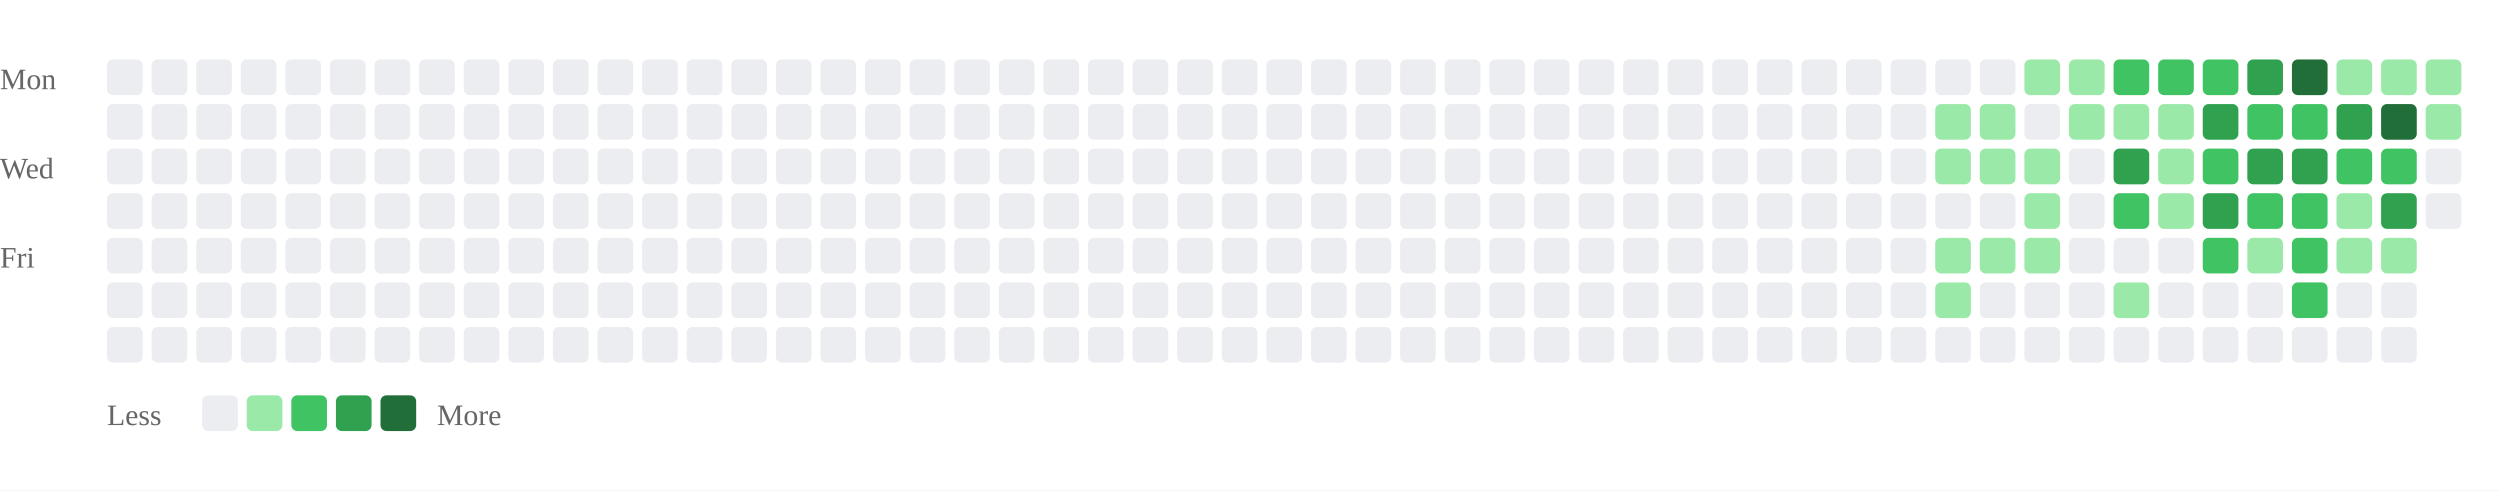
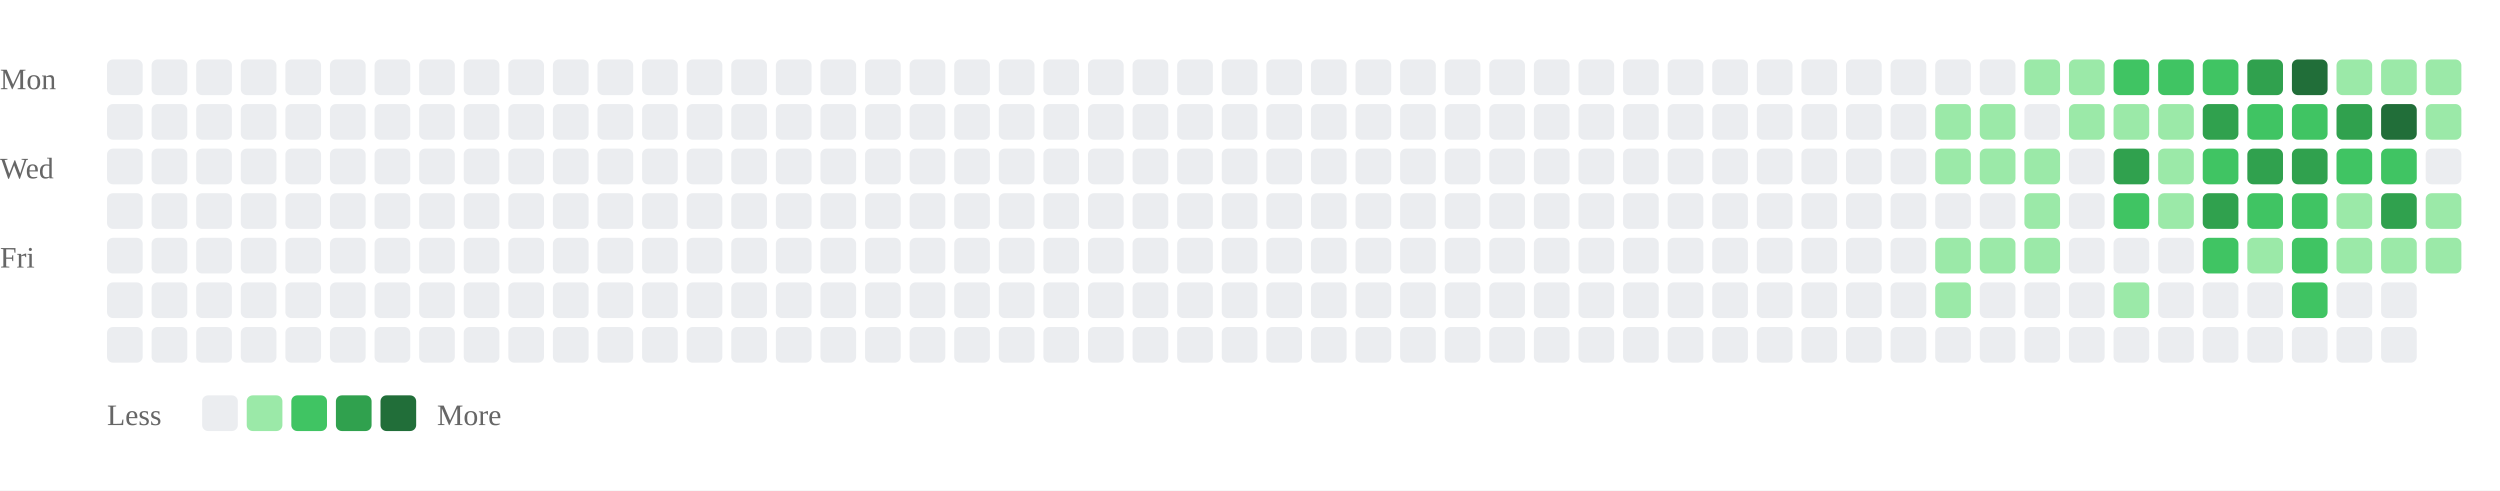
<svg xmlns="http://www.w3.org/2000/svg" width="841" height="165" role="img" aria-label="GitLab contribution heatmap for jianjiale">
  <rect width="100%" height="100%" fill="#ffffff" />
  <text x="0" y="30" font-size="10" fill="#666">Mon</text>
  <text x="0" y="45" font-size="10" fill="#666" />
  <text x="0" y="60" font-size="10" fill="#666">Wed</text>
  <text x="0" y="75" font-size="10" fill="#666" />
  <text x="0" y="90" font-size="10" fill="#666">Fri</text>
  <text x="0" y="105" font-size="10" fill="#666" />
  <text x="0" y="120" font-size="10" fill="#666" />
  <rect x="36" y="20" width="12" height="12" rx="2" fill="#ebedf0" data-date="2025-08-11" data-count="0" />
  <rect x="36" y="35" width="12" height="12" rx="2" fill="#ebedf0" data-date="2025-08-12" data-count="0" />
  <rect x="36" y="50" width="12" height="12" rx="2" fill="#ebedf0" data-date="2025-08-13" data-count="0" />
  <rect x="36" y="65" width="12" height="12" rx="2" fill="#ebedf0" data-date="2025-08-14" data-count="0" />
  <rect x="36" y="80" width="12" height="12" rx="2" fill="#ebedf0" data-date="2025-08-15" data-count="0" />
  <rect x="36" y="95" width="12" height="12" rx="2" fill="#ebedf0" data-date="2025-08-16" data-count="0" />
  <rect x="36" y="110" width="12" height="12" rx="2" fill="#ebedf0" data-date="2025-08-17" data-count="0" />
  <rect x="51" y="20" width="12" height="12" rx="2" fill="#ebedf0" data-date="2025-08-18" data-count="0" />
  <rect x="51" y="35" width="12" height="12" rx="2" fill="#ebedf0" data-date="2025-08-19" data-count="0" />
  <rect x="51" y="50" width="12" height="12" rx="2" fill="#ebedf0" data-date="2025-08-20" data-count="0" />
  <rect x="51" y="65" width="12" height="12" rx="2" fill="#ebedf0" data-date="2025-08-21" data-count="0" />
  <rect x="51" y="80" width="12" height="12" rx="2" fill="#ebedf0" data-date="2025-08-22" data-count="0" />
  <rect x="51" y="95" width="12" height="12" rx="2" fill="#ebedf0" data-date="2025-08-23" data-count="0" />
  <rect x="51" y="110" width="12" height="12" rx="2" fill="#ebedf0" data-date="2025-08-24" data-count="0" />
  <rect x="66" y="20" width="12" height="12" rx="2" fill="#ebedf0" data-date="2025-08-25" data-count="0" />
  <rect x="66" y="35" width="12" height="12" rx="2" fill="#ebedf0" data-date="2025-08-26" data-count="0" />
  <rect x="66" y="50" width="12" height="12" rx="2" fill="#ebedf0" data-date="2025-08-27" data-count="0" />
  <rect x="66" y="65" width="12" height="12" rx="2" fill="#ebedf0" data-date="2025-08-28" data-count="0" />
  <rect x="66" y="80" width="12" height="12" rx="2" fill="#ebedf0" data-date="2025-08-29" data-count="0" />
  <rect x="66" y="95" width="12" height="12" rx="2" fill="#ebedf0" data-date="2025-08-30" data-count="0" />
  <rect x="66" y="110" width="12" height="12" rx="2" fill="#ebedf0" data-date="2025-08-31" data-count="0" />
  <rect x="81" y="20" width="12" height="12" rx="2" fill="#ebedf0" data-date="2025-09-01" data-count="0" />
  <rect x="81" y="35" width="12" height="12" rx="2" fill="#ebedf0" data-date="2025-09-02" data-count="0" />
  <rect x="81" y="50" width="12" height="12" rx="2" fill="#ebedf0" data-date="2025-09-03" data-count="0" />
  <rect x="81" y="65" width="12" height="12" rx="2" fill="#ebedf0" data-date="2025-09-04" data-count="0" />
  <rect x="81" y="80" width="12" height="12" rx="2" fill="#ebedf0" data-date="2025-09-05" data-count="0" />
  <rect x="81" y="95" width="12" height="12" rx="2" fill="#ebedf0" data-date="2025-09-06" data-count="0" />
  <rect x="81" y="110" width="12" height="12" rx="2" fill="#ebedf0" data-date="2025-09-07" data-count="0" />
  <rect x="96" y="20" width="12" height="12" rx="2" fill="#ebedf0" data-date="2025-09-08" data-count="0" />
  <rect x="96" y="35" width="12" height="12" rx="2" fill="#ebedf0" data-date="2025-09-09" data-count="0" />
  <rect x="96" y="50" width="12" height="12" rx="2" fill="#ebedf0" data-date="2025-09-10" data-count="0" />
  <rect x="96" y="65" width="12" height="12" rx="2" fill="#ebedf0" data-date="2025-09-11" data-count="0" />
  <rect x="96" y="80" width="12" height="12" rx="2" fill="#ebedf0" data-date="2025-09-12" data-count="0" />
  <rect x="96" y="95" width="12" height="12" rx="2" fill="#ebedf0" data-date="2025-09-13" data-count="0" />
  <rect x="96" y="110" width="12" height="12" rx="2" fill="#ebedf0" data-date="2025-09-14" data-count="0" />
  <rect x="111" y="20" width="12" height="12" rx="2" fill="#ebedf0" data-date="2025-09-15" data-count="0" />
  <rect x="111" y="35" width="12" height="12" rx="2" fill="#ebedf0" data-date="2025-09-16" data-count="0" />
  <rect x="111" y="50" width="12" height="12" rx="2" fill="#ebedf0" data-date="2025-09-17" data-count="0" />
  <rect x="111" y="65" width="12" height="12" rx="2" fill="#ebedf0" data-date="2025-09-18" data-count="0" />
  <rect x="111" y="80" width="12" height="12" rx="2" fill="#ebedf0" data-date="2025-09-19" data-count="0" />
  <rect x="111" y="95" width="12" height="12" rx="2" fill="#ebedf0" data-date="2025-09-20" data-count="0" />
  <rect x="111" y="110" width="12" height="12" rx="2" fill="#ebedf0" data-date="2025-09-21" data-count="0" />
  <rect x="126" y="20" width="12" height="12" rx="2" fill="#ebedf0" data-date="2025-09-22" data-count="0" />
  <rect x="126" y="35" width="12" height="12" rx="2" fill="#ebedf0" data-date="2025-09-23" data-count="0" />
  <rect x="126" y="50" width="12" height="12" rx="2" fill="#ebedf0" data-date="2025-09-24" data-count="0" />
  <rect x="126" y="65" width="12" height="12" rx="2" fill="#ebedf0" data-date="2025-09-25" data-count="0" />
  <rect x="126" y="80" width="12" height="12" rx="2" fill="#ebedf0" data-date="2025-09-26" data-count="0" />
  <rect x="126" y="95" width="12" height="12" rx="2" fill="#ebedf0" data-date="2025-09-27" data-count="0" />
  <rect x="126" y="110" width="12" height="12" rx="2" fill="#ebedf0" data-date="2025-09-28" data-count="0" />
  <rect x="141" y="20" width="12" height="12" rx="2" fill="#ebedf0" data-date="2025-09-29" data-count="0" />
  <rect x="141" y="35" width="12" height="12" rx="2" fill="#ebedf0" data-date="2025-09-30" data-count="0" />
  <rect x="141" y="50" width="12" height="12" rx="2" fill="#ebedf0" data-date="2025-10-01" data-count="0" />
  <rect x="141" y="65" width="12" height="12" rx="2" fill="#ebedf0" data-date="2025-10-02" data-count="0" />
  <rect x="141" y="80" width="12" height="12" rx="2" fill="#ebedf0" data-date="2025-10-03" data-count="0" />
  <rect x="141" y="95" width="12" height="12" rx="2" fill="#ebedf0" data-date="2025-10-04" data-count="0" />
  <rect x="141" y="110" width="12" height="12" rx="2" fill="#ebedf0" data-date="2025-10-05" data-count="0" />
  <rect x="156" y="20" width="12" height="12" rx="2" fill="#ebedf0" data-date="2025-10-06" data-count="0" />
  <rect x="156" y="35" width="12" height="12" rx="2" fill="#ebedf0" data-date="2025-10-07" data-count="0" />
  <rect x="156" y="50" width="12" height="12" rx="2" fill="#ebedf0" data-date="2025-10-08" data-count="0" />
  <rect x="156" y="65" width="12" height="12" rx="2" fill="#ebedf0" data-date="2025-10-09" data-count="0" />
  <rect x="156" y="80" width="12" height="12" rx="2" fill="#ebedf0" data-date="2025-10-10" data-count="0" />
  <rect x="156" y="95" width="12" height="12" rx="2" fill="#ebedf0" data-date="2025-10-11" data-count="0" />
  <rect x="156" y="110" width="12" height="12" rx="2" fill="#ebedf0" data-date="2025-10-12" data-count="0" />
  <rect x="171" y="20" width="12" height="12" rx="2" fill="#ebedf0" data-date="2025-10-13" data-count="0" />
  <rect x="171" y="35" width="12" height="12" rx="2" fill="#ebedf0" data-date="2025-10-14" data-count="0" />
  <rect x="171" y="50" width="12" height="12" rx="2" fill="#ebedf0" data-date="2025-10-15" data-count="0" />
  <rect x="171" y="65" width="12" height="12" rx="2" fill="#ebedf0" data-date="2025-10-16" data-count="0" />
  <rect x="171" y="80" width="12" height="12" rx="2" fill="#ebedf0" data-date="2025-10-17" data-count="0" />
  <rect x="171" y="95" width="12" height="12" rx="2" fill="#ebedf0" data-date="2025-10-18" data-count="0" />
  <rect x="171" y="110" width="12" height="12" rx="2" fill="#ebedf0" data-date="2025-10-19" data-count="0" />
  <rect x="186" y="20" width="12" height="12" rx="2" fill="#ebedf0" data-date="2025-10-20" data-count="0" />
  <rect x="186" y="35" width="12" height="12" rx="2" fill="#ebedf0" data-date="2025-10-21" data-count="0" />
  <rect x="186" y="50" width="12" height="12" rx="2" fill="#ebedf0" data-date="2025-10-22" data-count="0" />
  <rect x="186" y="65" width="12" height="12" rx="2" fill="#ebedf0" data-date="2025-10-23" data-count="0" />
  <rect x="186" y="80" width="12" height="12" rx="2" fill="#ebedf0" data-date="2025-10-24" data-count="0" />
  <rect x="186" y="95" width="12" height="12" rx="2" fill="#ebedf0" data-date="2025-10-25" data-count="0" />
  <rect x="186" y="110" width="12" height="12" rx="2" fill="#ebedf0" data-date="2025-10-26" data-count="0" />
  <rect x="201" y="20" width="12" height="12" rx="2" fill="#ebedf0" data-date="2025-10-27" data-count="0" />
  <rect x="201" y="35" width="12" height="12" rx="2" fill="#ebedf0" data-date="2025-10-28" data-count="0" />
  <rect x="201" y="50" width="12" height="12" rx="2" fill="#ebedf0" data-date="2025-10-29" data-count="0" />
  <rect x="201" y="65" width="12" height="12" rx="2" fill="#ebedf0" data-date="2025-10-30" data-count="0" />
  <rect x="201" y="80" width="12" height="12" rx="2" fill="#ebedf0" data-date="2025-10-31" data-count="0" />
  <rect x="201" y="95" width="12" height="12" rx="2" fill="#ebedf0" data-date="2025-11-01" data-count="0" />
  <rect x="201" y="110" width="12" height="12" rx="2" fill="#ebedf0" data-date="2025-11-02" data-count="0" />
  <rect x="216" y="20" width="12" height="12" rx="2" fill="#ebedf0" data-date="2025-11-03" data-count="0" />
  <rect x="216" y="35" width="12" height="12" rx="2" fill="#ebedf0" data-date="2025-11-04" data-count="0" />
  <rect x="216" y="50" width="12" height="12" rx="2" fill="#ebedf0" data-date="2025-11-05" data-count="0" />
  <rect x="216" y="65" width="12" height="12" rx="2" fill="#ebedf0" data-date="2025-11-06" data-count="0" />
  <rect x="216" y="80" width="12" height="12" rx="2" fill="#ebedf0" data-date="2025-11-07" data-count="0" />
  <rect x="216" y="95" width="12" height="12" rx="2" fill="#ebedf0" data-date="2025-11-08" data-count="0" />
  <rect x="216" y="110" width="12" height="12" rx="2" fill="#ebedf0" data-date="2025-11-09" data-count="0" />
  <rect x="231" y="20" width="12" height="12" rx="2" fill="#ebedf0" data-date="2025-11-10" data-count="0" />
  <rect x="231" y="35" width="12" height="12" rx="2" fill="#ebedf0" data-date="2025-11-11" data-count="0" />
  <rect x="231" y="50" width="12" height="12" rx="2" fill="#ebedf0" data-date="2025-11-12" data-count="0" />
  <rect x="231" y="65" width="12" height="12" rx="2" fill="#ebedf0" data-date="2025-11-13" data-count="0" />
  <rect x="231" y="80" width="12" height="12" rx="2" fill="#ebedf0" data-date="2025-11-14" data-count="0" />
  <rect x="231" y="95" width="12" height="12" rx="2" fill="#ebedf0" data-date="2025-11-15" data-count="0" />
  <rect x="231" y="110" width="12" height="12" rx="2" fill="#ebedf0" data-date="2025-11-16" data-count="0" />
  <rect x="246" y="20" width="12" height="12" rx="2" fill="#ebedf0" data-date="2025-11-17" data-count="0" />
  <rect x="246" y="35" width="12" height="12" rx="2" fill="#ebedf0" data-date="2025-11-18" data-count="0" />
  <rect x="246" y="50" width="12" height="12" rx="2" fill="#ebedf0" data-date="2025-11-19" data-count="0" />
  <rect x="246" y="65" width="12" height="12" rx="2" fill="#ebedf0" data-date="2025-11-20" data-count="0" />
  <rect x="246" y="80" width="12" height="12" rx="2" fill="#ebedf0" data-date="2025-11-21" data-count="0" />
  <rect x="246" y="95" width="12" height="12" rx="2" fill="#ebedf0" data-date="2025-11-22" data-count="0" />
  <rect x="246" y="110" width="12" height="12" rx="2" fill="#ebedf0" data-date="2025-11-23" data-count="0" />
  <rect x="261" y="20" width="12" height="12" rx="2" fill="#ebedf0" data-date="2025-11-24" data-count="0" />
  <rect x="261" y="35" width="12" height="12" rx="2" fill="#ebedf0" data-date="2025-11-25" data-count="0" />
  <rect x="261" y="50" width="12" height="12" rx="2" fill="#ebedf0" data-date="2025-11-26" data-count="0" />
  <rect x="261" y="65" width="12" height="12" rx="2" fill="#ebedf0" data-date="2025-11-27" data-count="0" />
  <rect x="261" y="80" width="12" height="12" rx="2" fill="#ebedf0" data-date="2025-11-28" data-count="0" />
  <rect x="261" y="95" width="12" height="12" rx="2" fill="#ebedf0" data-date="2025-11-29" data-count="0" />
  <rect x="261" y="110" width="12" height="12" rx="2" fill="#ebedf0" data-date="2025-11-30" data-count="0" />
  <rect x="276" y="20" width="12" height="12" rx="2" fill="#ebedf0" data-date="2025-12-01" data-count="0" />
  <rect x="276" y="35" width="12" height="12" rx="2" fill="#ebedf0" data-date="2025-12-02" data-count="0" />
  <rect x="276" y="50" width="12" height="12" rx="2" fill="#ebedf0" data-date="2025-12-03" data-count="0" />
  <rect x="276" y="65" width="12" height="12" rx="2" fill="#ebedf0" data-date="2025-12-04" data-count="0" />
  <rect x="276" y="80" width="12" height="12" rx="2" fill="#ebedf0" data-date="2025-12-05" data-count="0" />
  <rect x="276" y="95" width="12" height="12" rx="2" fill="#ebedf0" data-date="2025-12-06" data-count="0" />
  <rect x="276" y="110" width="12" height="12" rx="2" fill="#ebedf0" data-date="2025-12-07" data-count="0" />
  <rect x="291" y="20" width="12" height="12" rx="2" fill="#ebedf0" data-date="2025-12-08" data-count="0" />
  <rect x="291" y="35" width="12" height="12" rx="2" fill="#ebedf0" data-date="2025-12-09" data-count="0" />
  <rect x="291" y="50" width="12" height="12" rx="2" fill="#ebedf0" data-date="2025-12-10" data-count="0" />
  <rect x="291" y="65" width="12" height="12" rx="2" fill="#ebedf0" data-date="2025-12-11" data-count="0" />
  <rect x="291" y="80" width="12" height="12" rx="2" fill="#ebedf0" data-date="2025-12-12" data-count="0" />
  <rect x="291" y="95" width="12" height="12" rx="2" fill="#ebedf0" data-date="2025-12-13" data-count="0" />
  <rect x="291" y="110" width="12" height="12" rx="2" fill="#ebedf0" data-date="2025-12-14" data-count="0" />
  <rect x="306" y="20" width="12" height="12" rx="2" fill="#ebedf0" data-date="2025-12-15" data-count="0" />
  <rect x="306" y="35" width="12" height="12" rx="2" fill="#ebedf0" data-date="2025-12-16" data-count="0" />
  <rect x="306" y="50" width="12" height="12" rx="2" fill="#ebedf0" data-date="2025-12-17" data-count="0" />
  <rect x="306" y="65" width="12" height="12" rx="2" fill="#ebedf0" data-date="2025-12-18" data-count="0" />
  <rect x="306" y="80" width="12" height="12" rx="2" fill="#ebedf0" data-date="2025-12-19" data-count="0" />
  <rect x="306" y="95" width="12" height="12" rx="2" fill="#ebedf0" data-date="2025-12-20" data-count="0" />
  <rect x="306" y="110" width="12" height="12" rx="2" fill="#ebedf0" data-date="2025-12-21" data-count="0" />
  <rect x="321" y="20" width="12" height="12" rx="2" fill="#ebedf0" data-date="2025-12-22" data-count="0" />
  <rect x="321" y="35" width="12" height="12" rx="2" fill="#ebedf0" data-date="2025-12-23" data-count="0" />
  <rect x="321" y="50" width="12" height="12" rx="2" fill="#ebedf0" data-date="2025-12-24" data-count="0" />
  <rect x="321" y="65" width="12" height="12" rx="2" fill="#ebedf0" data-date="2025-12-25" data-count="0" />
  <rect x="321" y="80" width="12" height="12" rx="2" fill="#ebedf0" data-date="2025-12-26" data-count="0" />
  <rect x="321" y="95" width="12" height="12" rx="2" fill="#ebedf0" data-date="2025-12-27" data-count="0" />
  <rect x="321" y="110" width="12" height="12" rx="2" fill="#ebedf0" data-date="2025-12-28" data-count="0" />
  <rect x="336" y="20" width="12" height="12" rx="2" fill="#ebedf0" data-date="2025-12-29" data-count="0" />
  <rect x="336" y="35" width="12" height="12" rx="2" fill="#ebedf0" data-date="2025-12-30" data-count="0" />
  <rect x="336" y="50" width="12" height="12" rx="2" fill="#ebedf0" data-date="2025-12-31" data-count="0" />
  <rect x="336" y="65" width="12" height="12" rx="2" fill="#ebedf0" data-date="2026-01-01" data-count="0" />
  <rect x="336" y="80" width="12" height="12" rx="2" fill="#ebedf0" data-date="2026-01-02" data-count="0" />
  <rect x="336" y="95" width="12" height="12" rx="2" fill="#ebedf0" data-date="2026-01-03" data-count="0" />
  <rect x="336" y="110" width="12" height="12" rx="2" fill="#ebedf0" data-date="2026-01-04" data-count="0" />
  <rect x="351" y="20" width="12" height="12" rx="2" fill="#ebedf0" data-date="2026-01-05" data-count="0" />
  <rect x="351" y="35" width="12" height="12" rx="2" fill="#ebedf0" data-date="2026-01-06" data-count="0" />
  <rect x="351" y="50" width="12" height="12" rx="2" fill="#ebedf0" data-date="2026-01-07" data-count="0" />
  <rect x="351" y="65" width="12" height="12" rx="2" fill="#ebedf0" data-date="2026-01-08" data-count="0" />
  <rect x="351" y="80" width="12" height="12" rx="2" fill="#ebedf0" data-date="2026-01-09" data-count="0" />
  <rect x="351" y="95" width="12" height="12" rx="2" fill="#ebedf0" data-date="2026-01-10" data-count="0" />
  <rect x="351" y="110" width="12" height="12" rx="2" fill="#ebedf0" data-date="2026-01-11" data-count="0" />
  <rect x="366" y="20" width="12" height="12" rx="2" fill="#ebedf0" data-date="2026-01-12" data-count="0" />
  <rect x="366" y="35" width="12" height="12" rx="2" fill="#ebedf0" data-date="2026-01-13" data-count="0" />
  <rect x="366" y="50" width="12" height="12" rx="2" fill="#ebedf0" data-date="2026-01-14" data-count="0" />
  <rect x="366" y="65" width="12" height="12" rx="2" fill="#ebedf0" data-date="2026-01-15" data-count="0" />
  <rect x="366" y="80" width="12" height="12" rx="2" fill="#ebedf0" data-date="2026-01-16" data-count="0" />
  <rect x="366" y="95" width="12" height="12" rx="2" fill="#ebedf0" data-date="2026-01-17" data-count="0" />
  <rect x="366" y="110" width="12" height="12" rx="2" fill="#ebedf0" data-date="2026-01-18" data-count="0" />
  <rect x="381" y="20" width="12" height="12" rx="2" fill="#ebedf0" data-date="2026-01-19" data-count="0" />
  <rect x="381" y="35" width="12" height="12" rx="2" fill="#ebedf0" data-date="2026-01-20" data-count="0" />
  <rect x="381" y="50" width="12" height="12" rx="2" fill="#ebedf0" data-date="2026-01-21" data-count="0" />
  <rect x="381" y="65" width="12" height="12" rx="2" fill="#ebedf0" data-date="2026-01-22" data-count="0" />
  <rect x="381" y="80" width="12" height="12" rx="2" fill="#ebedf0" data-date="2026-01-23" data-count="0" />
  <rect x="381" y="95" width="12" height="12" rx="2" fill="#ebedf0" data-date="2026-01-24" data-count="0" />
  <rect x="381" y="110" width="12" height="12" rx="2" fill="#ebedf0" data-date="2026-01-25" data-count="0" />
  <rect x="396" y="20" width="12" height="12" rx="2" fill="#ebedf0" data-date="2026-01-26" data-count="0" />
  <rect x="396" y="35" width="12" height="12" rx="2" fill="#ebedf0" data-date="2026-01-27" data-count="0" />
  <rect x="396" y="50" width="12" height="12" rx="2" fill="#ebedf0" data-date="2026-01-28" data-count="0" />
  <rect x="396" y="65" width="12" height="12" rx="2" fill="#ebedf0" data-date="2026-01-29" data-count="0" />
  <rect x="396" y="80" width="12" height="12" rx="2" fill="#ebedf0" data-date="2026-01-30" data-count="0" />
  <rect x="396" y="95" width="12" height="12" rx="2" fill="#ebedf0" data-date="2026-01-31" data-count="0" />
  <rect x="396" y="110" width="12" height="12" rx="2" fill="#ebedf0" data-date="2026-02-01" data-count="0" />
  <rect x="411" y="20" width="12" height="12" rx="2" fill="#ebedf0" data-date="2026-02-02" data-count="0" />
  <rect x="411" y="35" width="12" height="12" rx="2" fill="#ebedf0" data-date="2026-02-03" data-count="0" />
  <rect x="411" y="50" width="12" height="12" rx="2" fill="#ebedf0" data-date="2026-02-04" data-count="0" />
  <rect x="411" y="65" width="12" height="12" rx="2" fill="#ebedf0" data-date="2026-02-05" data-count="0" />
  <rect x="411" y="80" width="12" height="12" rx="2" fill="#ebedf0" data-date="2026-02-06" data-count="0" />
  <rect x="411" y="95" width="12" height="12" rx="2" fill="#ebedf0" data-date="2026-02-07" data-count="0" />
  <rect x="411" y="110" width="12" height="12" rx="2" fill="#ebedf0" data-date="2026-02-08" data-count="0" />
  <rect x="426" y="20" width="12" height="12" rx="2" fill="#ebedf0" data-date="2026-02-09" data-count="0" />
  <rect x="426" y="35" width="12" height="12" rx="2" fill="#ebedf0" data-date="2026-02-10" data-count="0" />
  <rect x="426" y="50" width="12" height="12" rx="2" fill="#ebedf0" data-date="2026-02-11" data-count="0" />
  <rect x="426" y="65" width="12" height="12" rx="2" fill="#ebedf0" data-date="2026-02-12" data-count="0" />
  <rect x="426" y="80" width="12" height="12" rx="2" fill="#ebedf0" data-date="2026-02-13" data-count="0" />
  <rect x="426" y="95" width="12" height="12" rx="2" fill="#ebedf0" data-date="2026-02-14" data-count="0" />
  <rect x="426" y="110" width="12" height="12" rx="2" fill="#ebedf0" data-date="2026-02-15" data-count="0" />
  <rect x="441" y="20" width="12" height="12" rx="2" fill="#ebedf0" data-date="2026-02-16" data-count="0" />
  <rect x="441" y="35" width="12" height="12" rx="2" fill="#ebedf0" data-date="2026-02-17" data-count="0" />
  <rect x="441" y="50" width="12" height="12" rx="2" fill="#ebedf0" data-date="2026-02-18" data-count="0" />
  <rect x="441" y="65" width="12" height="12" rx="2" fill="#ebedf0" data-date="2026-02-19" data-count="0" />
  <rect x="441" y="80" width="12" height="12" rx="2" fill="#ebedf0" data-date="2026-02-20" data-count="0" />
  <rect x="441" y="95" width="12" height="12" rx="2" fill="#ebedf0" data-date="2026-02-21" data-count="0" />
  <rect x="441" y="110" width="12" height="12" rx="2" fill="#ebedf0" data-date="2026-02-22" data-count="0" />
  <rect x="456" y="20" width="12" height="12" rx="2" fill="#ebedf0" data-date="2026-02-23" data-count="0" />
  <rect x="456" y="35" width="12" height="12" rx="2" fill="#ebedf0" data-date="2026-02-24" data-count="0" />
  <rect x="456" y="50" width="12" height="12" rx="2" fill="#ebedf0" data-date="2026-02-25" data-count="0" />
  <rect x="456" y="65" width="12" height="12" rx="2" fill="#ebedf0" data-date="2026-02-26" data-count="0" />
  <rect x="456" y="80" width="12" height="12" rx="2" fill="#ebedf0" data-date="2026-02-27" data-count="0" />
  <rect x="456" y="95" width="12" height="12" rx="2" fill="#ebedf0" data-date="2026-02-28" data-count="0" />
  <rect x="456" y="110" width="12" height="12" rx="2" fill="#ebedf0" data-date="2026-03-01" data-count="0" />
  <rect x="471" y="20" width="12" height="12" rx="2" fill="#ebedf0" data-date="2026-03-02" data-count="0" />
  <rect x="471" y="35" width="12" height="12" rx="2" fill="#ebedf0" data-date="2026-03-03" data-count="0" />
  <rect x="471" y="50" width="12" height="12" rx="2" fill="#ebedf0" data-date="2026-03-04" data-count="0" />
  <rect x="471" y="65" width="12" height="12" rx="2" fill="#ebedf0" data-date="2026-03-05" data-count="0" />
  <rect x="471" y="80" width="12" height="12" rx="2" fill="#ebedf0" data-date="2026-03-06" data-count="0" />
  <rect x="471" y="95" width="12" height="12" rx="2" fill="#ebedf0" data-date="2026-03-07" data-count="0" />
  <rect x="471" y="110" width="12" height="12" rx="2" fill="#ebedf0" data-date="2026-03-08" data-count="0" />
  <rect x="486" y="20" width="12" height="12" rx="2" fill="#ebedf0" data-date="2026-03-09" data-count="0" />
  <rect x="486" y="35" width="12" height="12" rx="2" fill="#ebedf0" data-date="2026-03-10" data-count="0" />
  <rect x="486" y="50" width="12" height="12" rx="2" fill="#ebedf0" data-date="2026-03-11" data-count="0" />
  <rect x="486" y="65" width="12" height="12" rx="2" fill="#ebedf0" data-date="2026-03-12" data-count="0" />
  <rect x="486" y="80" width="12" height="12" rx="2" fill="#ebedf0" data-date="2026-03-13" data-count="0" />
  <rect x="486" y="95" width="12" height="12" rx="2" fill="#ebedf0" data-date="2026-03-14" data-count="0" />
  <rect x="486" y="110" width="12" height="12" rx="2" fill="#ebedf0" data-date="2026-03-15" data-count="0" />
  <rect x="501" y="20" width="12" height="12" rx="2" fill="#ebedf0" data-date="2026-03-16" data-count="0" />
  <rect x="501" y="35" width="12" height="12" rx="2" fill="#ebedf0" data-date="2026-03-17" data-count="0" />
  <rect x="501" y="50" width="12" height="12" rx="2" fill="#ebedf0" data-date="2026-03-18" data-count="0" />
  <rect x="501" y="65" width="12" height="12" rx="2" fill="#ebedf0" data-date="2026-03-19" data-count="0" />
  <rect x="501" y="80" width="12" height="12" rx="2" fill="#ebedf0" data-date="2026-03-20" data-count="0" />
  <rect x="501" y="95" width="12" height="12" rx="2" fill="#ebedf0" data-date="2026-03-21" data-count="0" />
  <rect x="501" y="110" width="12" height="12" rx="2" fill="#ebedf0" data-date="2026-03-22" data-count="0" />
  <rect x="516" y="20" width="12" height="12" rx="2" fill="#ebedf0" data-date="2026-03-23" data-count="0" />
  <rect x="516" y="35" width="12" height="12" rx="2" fill="#ebedf0" data-date="2026-03-24" data-count="0" />
  <rect x="516" y="50" width="12" height="12" rx="2" fill="#ebedf0" data-date="2026-03-25" data-count="0" />
  <rect x="516" y="65" width="12" height="12" rx="2" fill="#ebedf0" data-date="2026-03-26" data-count="0" />
  <rect x="516" y="80" width="12" height="12" rx="2" fill="#ebedf0" data-date="2026-03-27" data-count="0" />
  <rect x="516" y="95" width="12" height="12" rx="2" fill="#ebedf0" data-date="2026-03-28" data-count="0" />
  <rect x="516" y="110" width="12" height="12" rx="2" fill="#ebedf0" data-date="2026-03-29" data-count="0" />
  <rect x="531" y="20" width="12" height="12" rx="2" fill="#ebedf0" data-date="2026-03-30" data-count="0" />
  <rect x="531" y="35" width="12" height="12" rx="2" fill="#ebedf0" data-date="2026-03-31" data-count="0" />
  <rect x="531" y="50" width="12" height="12" rx="2" fill="#ebedf0" data-date="2026-04-01" data-count="0" />
  <rect x="531" y="65" width="12" height="12" rx="2" fill="#ebedf0" data-date="2026-04-02" data-count="0" />
  <rect x="531" y="80" width="12" height="12" rx="2" fill="#ebedf0" data-date="2026-04-03" data-count="0" />
  <rect x="531" y="95" width="12" height="12" rx="2" fill="#ebedf0" data-date="2026-04-04" data-count="0" />
  <rect x="531" y="110" width="12" height="12" rx="2" fill="#ebedf0" data-date="2026-04-05" data-count="0" />
  <rect x="546" y="20" width="12" height="12" rx="2" fill="#ebedf0" data-date="2026-04-06" data-count="0" />
  <rect x="546" y="35" width="12" height="12" rx="2" fill="#ebedf0" data-date="2026-04-07" data-count="0" />
  <rect x="546" y="50" width="12" height="12" rx="2" fill="#ebedf0" data-date="2026-04-08" data-count="0" />
  <rect x="546" y="65" width="12" height="12" rx="2" fill="#ebedf0" data-date="2026-04-09" data-count="0" />
  <rect x="546" y="80" width="12" height="12" rx="2" fill="#ebedf0" data-date="2026-04-10" data-count="0" />
  <rect x="546" y="95" width="12" height="12" rx="2" fill="#ebedf0" data-date="2026-04-11" data-count="0" />
  <rect x="546" y="110" width="12" height="12" rx="2" fill="#ebedf0" data-date="2026-04-12" data-count="0" />
  <rect x="561" y="20" width="12" height="12" rx="2" fill="#ebedf0" data-date="2026-04-13" data-count="0" />
  <rect x="561" y="35" width="12" height="12" rx="2" fill="#ebedf0" data-date="2026-04-14" data-count="0" />
  <rect x="561" y="50" width="12" height="12" rx="2" fill="#ebedf0" data-date="2026-04-15" data-count="0" />
  <rect x="561" y="65" width="12" height="12" rx="2" fill="#ebedf0" data-date="2026-04-16" data-count="0" />
  <rect x="561" y="80" width="12" height="12" rx="2" fill="#ebedf0" data-date="2026-04-17" data-count="0" />
  <rect x="561" y="95" width="12" height="12" rx="2" fill="#ebedf0" data-date="2026-04-18" data-count="0" />
  <rect x="561" y="110" width="12" height="12" rx="2" fill="#ebedf0" data-date="2026-04-19" data-count="0" />
  <rect x="576" y="20" width="12" height="12" rx="2" fill="#ebedf0" data-date="2026-04-20" data-count="0" />
  <rect x="576" y="35" width="12" height="12" rx="2" fill="#ebedf0" data-date="2026-04-21" data-count="0" />
  <rect x="576" y="50" width="12" height="12" rx="2" fill="#ebedf0" data-date="2026-04-22" data-count="0" />
  <rect x="576" y="65" width="12" height="12" rx="2" fill="#ebedf0" data-date="2026-04-23" data-count="0" />
  <rect x="576" y="80" width="12" height="12" rx="2" fill="#ebedf0" data-date="2026-04-24" data-count="0" />
  <rect x="576" y="95" width="12" height="12" rx="2" fill="#ebedf0" data-date="2026-04-25" data-count="0" />
  <rect x="576" y="110" width="12" height="12" rx="2" fill="#ebedf0" data-date="2026-04-26" data-count="0" />
  <rect x="591" y="20" width="12" height="12" rx="2" fill="#ebedf0" data-date="2026-04-27" data-count="0" />
  <rect x="591" y="35" width="12" height="12" rx="2" fill="#ebedf0" data-date="2026-04-28" data-count="0" />
  <rect x="591" y="50" width="12" height="12" rx="2" fill="#ebedf0" data-date="2026-04-29" data-count="0" />
  <rect x="591" y="65" width="12" height="12" rx="2" fill="#ebedf0" data-date="2026-04-30" data-count="0" />
  <rect x="591" y="80" width="12" height="12" rx="2" fill="#ebedf0" data-date="2026-05-01" data-count="0" />
  <rect x="591" y="95" width="12" height="12" rx="2" fill="#ebedf0" data-date="2026-05-02" data-count="0" />
  <rect x="591" y="110" width="12" height="12" rx="2" fill="#ebedf0" data-date="2026-05-03" data-count="0" />
  <rect x="606" y="20" width="12" height="12" rx="2" fill="#ebedf0" data-date="2026-05-04" data-count="0" />
  <rect x="606" y="35" width="12" height="12" rx="2" fill="#ebedf0" data-date="2026-05-05" data-count="0" />
  <rect x="606" y="50" width="12" height="12" rx="2" fill="#ebedf0" data-date="2026-05-06" data-count="0" />
  <rect x="606" y="65" width="12" height="12" rx="2" fill="#ebedf0" data-date="2026-05-07" data-count="0" />
  <rect x="606" y="80" width="12" height="12" rx="2" fill="#ebedf0" data-date="2026-05-08" data-count="0" />
  <rect x="606" y="95" width="12" height="12" rx="2" fill="#ebedf0" data-date="2026-05-09" data-count="0" />
  <rect x="606" y="110" width="12" height="12" rx="2" fill="#ebedf0" data-date="2026-05-10" data-count="0" />
  <rect x="621" y="20" width="12" height="12" rx="2" fill="#ebedf0" data-date="2026-05-11" data-count="0" />
  <rect x="621" y="35" width="12" height="12" rx="2" fill="#ebedf0" data-date="2026-05-12" data-count="0" />
  <rect x="621" y="50" width="12" height="12" rx="2" fill="#ebedf0" data-date="2026-05-13" data-count="0" />
  <rect x="621" y="65" width="12" height="12" rx="2" fill="#ebedf0" data-date="2026-05-14" data-count="0" />
  <rect x="621" y="80" width="12" height="12" rx="2" fill="#ebedf0" data-date="2026-05-15" data-count="0" />
  <rect x="621" y="95" width="12" height="12" rx="2" fill="#ebedf0" data-date="2026-05-16" data-count="0" />
  <rect x="621" y="110" width="12" height="12" rx="2" fill="#ebedf0" data-date="2026-05-17" data-count="0" />
  <rect x="636" y="20" width="12" height="12" rx="2" fill="#ebedf0" data-date="2026-05-18" data-count="0" />
  <rect x="636" y="35" width="12" height="12" rx="2" fill="#ebedf0" data-date="2026-05-19" data-count="0" />
  <rect x="636" y="50" width="12" height="12" rx="2" fill="#ebedf0" data-date="2026-05-20" data-count="0" />
  <rect x="636" y="65" width="12" height="12" rx="2" fill="#ebedf0" data-date="2026-05-21" data-count="0" />
  <rect x="636" y="80" width="12" height="12" rx="2" fill="#ebedf0" data-date="2026-05-22" data-count="0" />
  <rect x="636" y="95" width="12" height="12" rx="2" fill="#ebedf0" data-date="2026-05-23" data-count="0" />
  <rect x="636" y="110" width="12" height="12" rx="2" fill="#ebedf0" data-date="2026-05-24" data-count="0" />
  <rect x="651" y="20" width="12" height="12" rx="2" fill="#ebedf0" data-date="2026-05-25" data-count="0" />
  <rect x="651" y="35" width="12" height="12" rx="2" fill="#9be9a8" data-date="2026-05-26" data-count="1" />
  <rect x="651" y="50" width="12" height="12" rx="2" fill="#9be9a8" data-date="2026-05-27" data-count="1" />
  <rect x="651" y="65" width="12" height="12" rx="2" fill="#ebedf0" data-date="2026-05-28" data-count="0" />
  <rect x="651" y="80" width="12" height="12" rx="2" fill="#9be9a8" data-date="2026-05-29" data-count="7" />
  <rect x="651" y="95" width="12" height="12" rx="2" fill="#9be9a8" data-date="2026-05-30" data-count="2" />
  <rect x="651" y="110" width="12" height="12" rx="2" fill="#ebedf0" data-date="2026-05-31" data-count="0" />
  <rect x="666" y="20" width="12" height="12" rx="2" fill="#ebedf0" data-date="2026-06-01" data-count="0" />
  <rect x="666" y="35" width="12" height="12" rx="2" fill="#9be9a8" data-date="2026-06-02" data-count="2" />
  <rect x="666" y="50" width="12" height="12" rx="2" fill="#9be9a8" data-date="2026-06-03" data-count="4" />
  <rect x="666" y="65" width="12" height="12" rx="2" fill="#ebedf0" data-date="2026-06-04" data-count="0" />
  <rect x="666" y="80" width="12" height="12" rx="2" fill="#9be9a8" data-date="2026-06-05" data-count="1" />
  <rect x="666" y="95" width="12" height="12" rx="2" fill="#ebedf0" data-date="2026-06-06" data-count="0" />
  <rect x="666" y="110" width="12" height="12" rx="2" fill="#ebedf0" data-date="2026-06-07" data-count="0" />
  <rect x="681" y="20" width="12" height="12" rx="2" fill="#9be9a8" data-date="2026-06-08" data-count="3" />
  <rect x="681" y="35" width="12" height="12" rx="2" fill="#ebedf0" data-date="2026-06-09" data-count="0" />
  <rect x="681" y="50" width="12" height="12" rx="2" fill="#9be9a8" data-date="2026-06-10" data-count="3" />
  <rect x="681" y="65" width="12" height="12" rx="2" fill="#9be9a8" data-date="2026-06-11" data-count="1" />
  <rect x="681" y="80" width="12" height="12" rx="2" fill="#9be9a8" data-date="2026-06-12" data-count="4" />
  <rect x="681" y="95" width="12" height="12" rx="2" fill="#ebedf0" data-date="2026-06-13" data-count="0" />
  <rect x="681" y="110" width="12" height="12" rx="2" fill="#ebedf0" data-date="2026-06-14" data-count="0" />
  <rect x="696" y="20" width="12" height="12" rx="2" fill="#9be9a8" data-date="2026-06-15" data-count="4" />
  <rect x="696" y="35" width="12" height="12" rx="2" fill="#9be9a8" data-date="2026-06-16" data-count="4" />
  <rect x="696" y="50" width="12" height="12" rx="2" fill="#ebedf0" data-date="2026-06-17" data-count="0" />
  <rect x="696" y="65" width="12" height="12" rx="2" fill="#ebedf0" data-date="2026-06-18" data-count="0" />
  <rect x="696" y="80" width="12" height="12" rx="2" fill="#ebedf0" data-date="2026-06-19" data-count="0" />
  <rect x="696" y="95" width="12" height="12" rx="2" fill="#ebedf0" data-date="2026-06-20" data-count="0" />
  <rect x="696" y="110" width="12" height="12" rx="2" fill="#ebedf0" data-date="2026-06-21" data-count="0" />
  <rect x="711" y="20" width="12" height="12" rx="2" fill="#40c463" data-date="2026-06-22" data-count="11" />
  <rect x="711" y="35" width="12" height="12" rx="2" fill="#9be9a8" data-date="2026-06-23" data-count="4" />
  <rect x="711" y="50" width="12" height="12" rx="2" fill="#30a14e" data-date="2026-06-24" data-count="19" />
  <rect x="711" y="65" width="12" height="12" rx="2" fill="#40c463" data-date="2026-06-25" data-count="10" />
  <rect x="711" y="80" width="12" height="12" rx="2" fill="#ebedf0" data-date="2026-06-26" data-count="0" />
  <rect x="711" y="95" width="12" height="12" rx="2" fill="#9be9a8" data-date="2026-06-27" data-count="3" />
  <rect x="711" y="110" width="12" height="12" rx="2" fill="#ebedf0" data-date="2026-06-28" data-count="0" />
  <rect x="726" y="20" width="12" height="12" rx="2" fill="#40c463" data-date="2026-06-29" data-count="12" />
  <rect x="726" y="35" width="12" height="12" rx="2" fill="#9be9a8" data-date="2026-06-30" data-count="3" />
  <rect x="726" y="50" width="12" height="12" rx="2" fill="#9be9a8" data-date="2026-07-01" data-count="4" />
  <rect x="726" y="65" width="12" height="12" rx="2" fill="#9be9a8" data-date="2026-07-02" data-count="4" />
  <rect x="726" y="80" width="12" height="12" rx="2" fill="#ebedf0" data-date="2026-07-03" data-count="0" />
  <rect x="726" y="95" width="12" height="12" rx="2" fill="#ebedf0" data-date="2026-07-04" data-count="0" />
  <rect x="726" y="110" width="12" height="12" rx="2" fill="#ebedf0" data-date="2026-07-05" data-count="0" />
  <rect x="741" y="20" width="12" height="12" rx="2" fill="#40c463" data-date="2026-07-06" data-count="15" />
  <rect x="741" y="35" width="12" height="12" rx="2" fill="#30a14e" data-date="2026-07-07" data-count="16" />
  <rect x="741" y="50" width="12" height="12" rx="2" fill="#40c463" data-date="2026-07-08" data-count="15" />
  <rect x="741" y="65" width="12" height="12" rx="2" fill="#30a14e" data-date="2026-07-09" data-count="17" />
  <rect x="741" y="80" width="12" height="12" rx="2" fill="#40c463" data-date="2026-07-10" data-count="9" />
  <rect x="741" y="95" width="12" height="12" rx="2" fill="#ebedf0" data-date="2026-07-11" data-count="0" />
  <rect x="741" y="110" width="12" height="12" rx="2" fill="#ebedf0" data-date="2026-07-12" data-count="0" />
  <rect x="756" y="20" width="12" height="12" rx="2" fill="#30a14e" data-date="2026-07-13" data-count="19" />
  <rect x="756" y="35" width="12" height="12" rx="2" fill="#40c463" data-date="2026-07-14" data-count="10" />
  <rect x="756" y="50" width="12" height="12" rx="2" fill="#30a14e" data-date="2026-07-15" data-count="20" />
  <rect x="756" y="65" width="12" height="12" rx="2" fill="#40c463" data-date="2026-07-16" data-count="12" />
  <rect x="756" y="80" width="12" height="12" rx="2" fill="#9be9a8" data-date="2026-07-17" data-count="6" />
  <rect x="756" y="95" width="12" height="12" rx="2" fill="#ebedf0" data-date="2026-07-18" data-count="0" />
  <rect x="756" y="110" width="12" height="12" rx="2" fill="#ebedf0" data-date="2026-07-19" data-count="0" />
  <rect x="771" y="20" width="12" height="12" rx="2" fill="#216e39" data-date="2026-07-20" data-count="31" />
  <rect x="771" y="35" width="12" height="12" rx="2" fill="#40c463" data-date="2026-07-21" data-count="12" />
  <rect x="771" y="50" width="12" height="12" rx="2" fill="#30a14e" data-date="2026-07-22" data-count="16" />
  <rect x="771" y="65" width="12" height="12" rx="2" fill="#40c463" data-date="2026-07-23" data-count="14" />
  <rect x="771" y="80" width="12" height="12" rx="2" fill="#40c463" data-date="2026-07-24" data-count="14" />
  <rect x="771" y="95" width="12" height="12" rx="2" fill="#40c463" data-date="2026-07-25" data-count="11" />
  <rect x="771" y="110" width="12" height="12" rx="2" fill="#ebedf0" data-date="2026-07-26" data-count="0" />
  <rect x="786" y="20" width="12" height="12" rx="2" fill="#9be9a8" data-date="2026-07-27" data-count="1" />
  <rect x="786" y="35" width="12" height="12" rx="2" fill="#30a14e" data-date="2026-07-28" data-count="21" />
  <rect x="786" y="50" width="12" height="12" rx="2" fill="#40c463" data-date="2026-07-29" data-count="8" />
  <rect x="786" y="65" width="12" height="12" rx="2" fill="#9be9a8" data-date="2026-07-30" data-count="1" />
  <rect x="786" y="80" width="12" height="12" rx="2" fill="#9be9a8" data-date="2026-07-31" data-count="3" />
  <rect x="786" y="95" width="12" height="12" rx="2" fill="#ebedf0" data-date="2026-08-01" data-count="0" />
  <rect x="786" y="110" width="12" height="12" rx="2" fill="#ebedf0" data-date="2026-08-02" data-count="0" />
  <rect x="801" y="20" width="12" height="12" rx="2" fill="#9be9a8" data-date="2026-08-03" data-count="5" />
  <rect x="801" y="35" width="12" height="12" rx="2" fill="#216e39" data-date="2026-08-04" data-count="25" />
  <rect x="801" y="50" width="12" height="12" rx="2" fill="#40c463" data-date="2026-08-05" data-count="14" />
  <rect x="801" y="65" width="12" height="12" rx="2" fill="#30a14e" data-date="2026-08-06" data-count="16" />
  <rect x="801" y="80" width="12" height="12" rx="2" fill="#9be9a8" data-date="2026-08-07" data-count="3" />
  <rect x="801" y="95" width="12" height="12" rx="2" fill="#ebedf0" data-date="2026-08-08" data-count="0" />
  <rect x="801" y="110" width="12" height="12" rx="2" fill="#ebedf0" data-date="2026-08-09" data-count="0" />
  <rect x="816" y="20" width="12" height="12" rx="2" fill="#9be9a8" data-date="2026-08-10" data-count="7" />
  <rect x="816" y="35" width="12" height="12" rx="2" fill="#9be9a8" data-date="2026-08-11" data-count="2" />
  <rect x="816" y="50" width="12" height="12" rx="2" fill="#ebedf0" data-date="2026-08-12" data-count="0" />
-   <rect x="816" y="65" width="12" height="12" rx="2" fill="#ebedf0" data-date="2026-08-13" data-count="0" />
+   <rect x="816" y="65" width="12" height="12" rx="2" fill="#9be9a8" data-date="2026-08-13" data-count="6" />
+   <rect x="816" y="80" width="12" height="12" rx="2" fill="#9be9a8" data-date="2026-08-14" data-count="2" />
  <text x="36" y="143" font-size="10" fill="#666">Less</text>
  <rect x="68" y="133" width="12" height="12" rx="2" fill="#ebedf0" />
  <rect x="83" y="133" width="12" height="12" rx="2" fill="#9be9a8" />
  <rect x="98" y="133" width="12" height="12" rx="2" fill="#40c463" />
  <rect x="113" y="133" width="12" height="12" rx="2" fill="#30a14e" />
  <rect x="128" y="133" width="12" height="12" rx="2" fill="#216e39" />
  <text x="147" y="143" font-size="10" fill="#666">More</text>
</svg>
